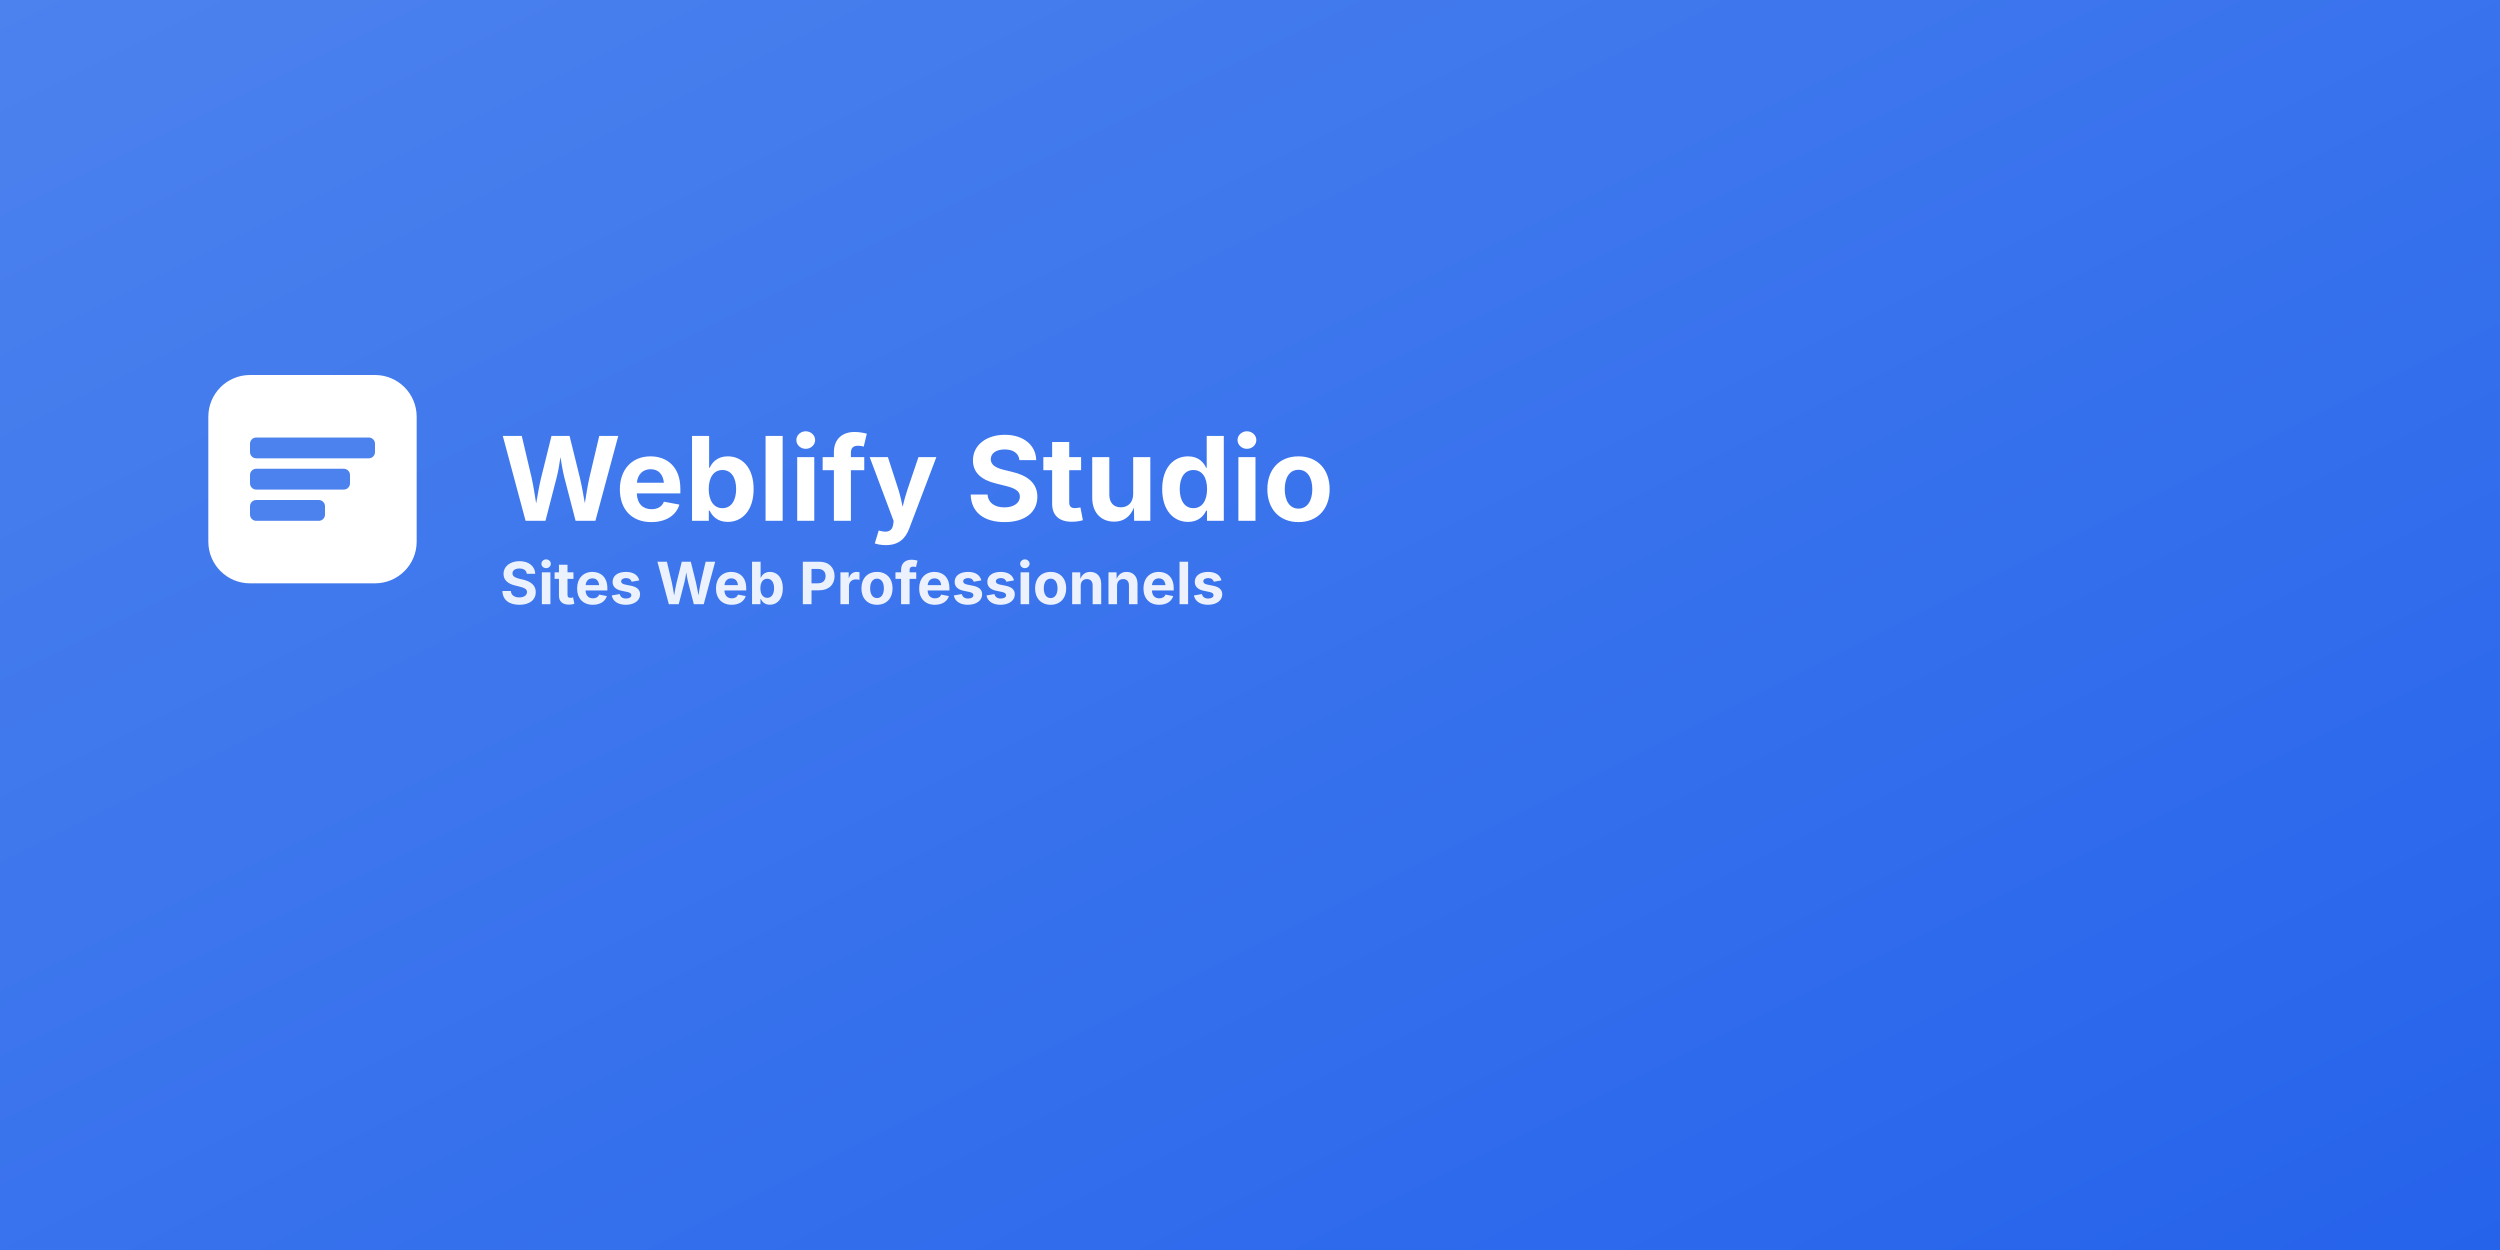
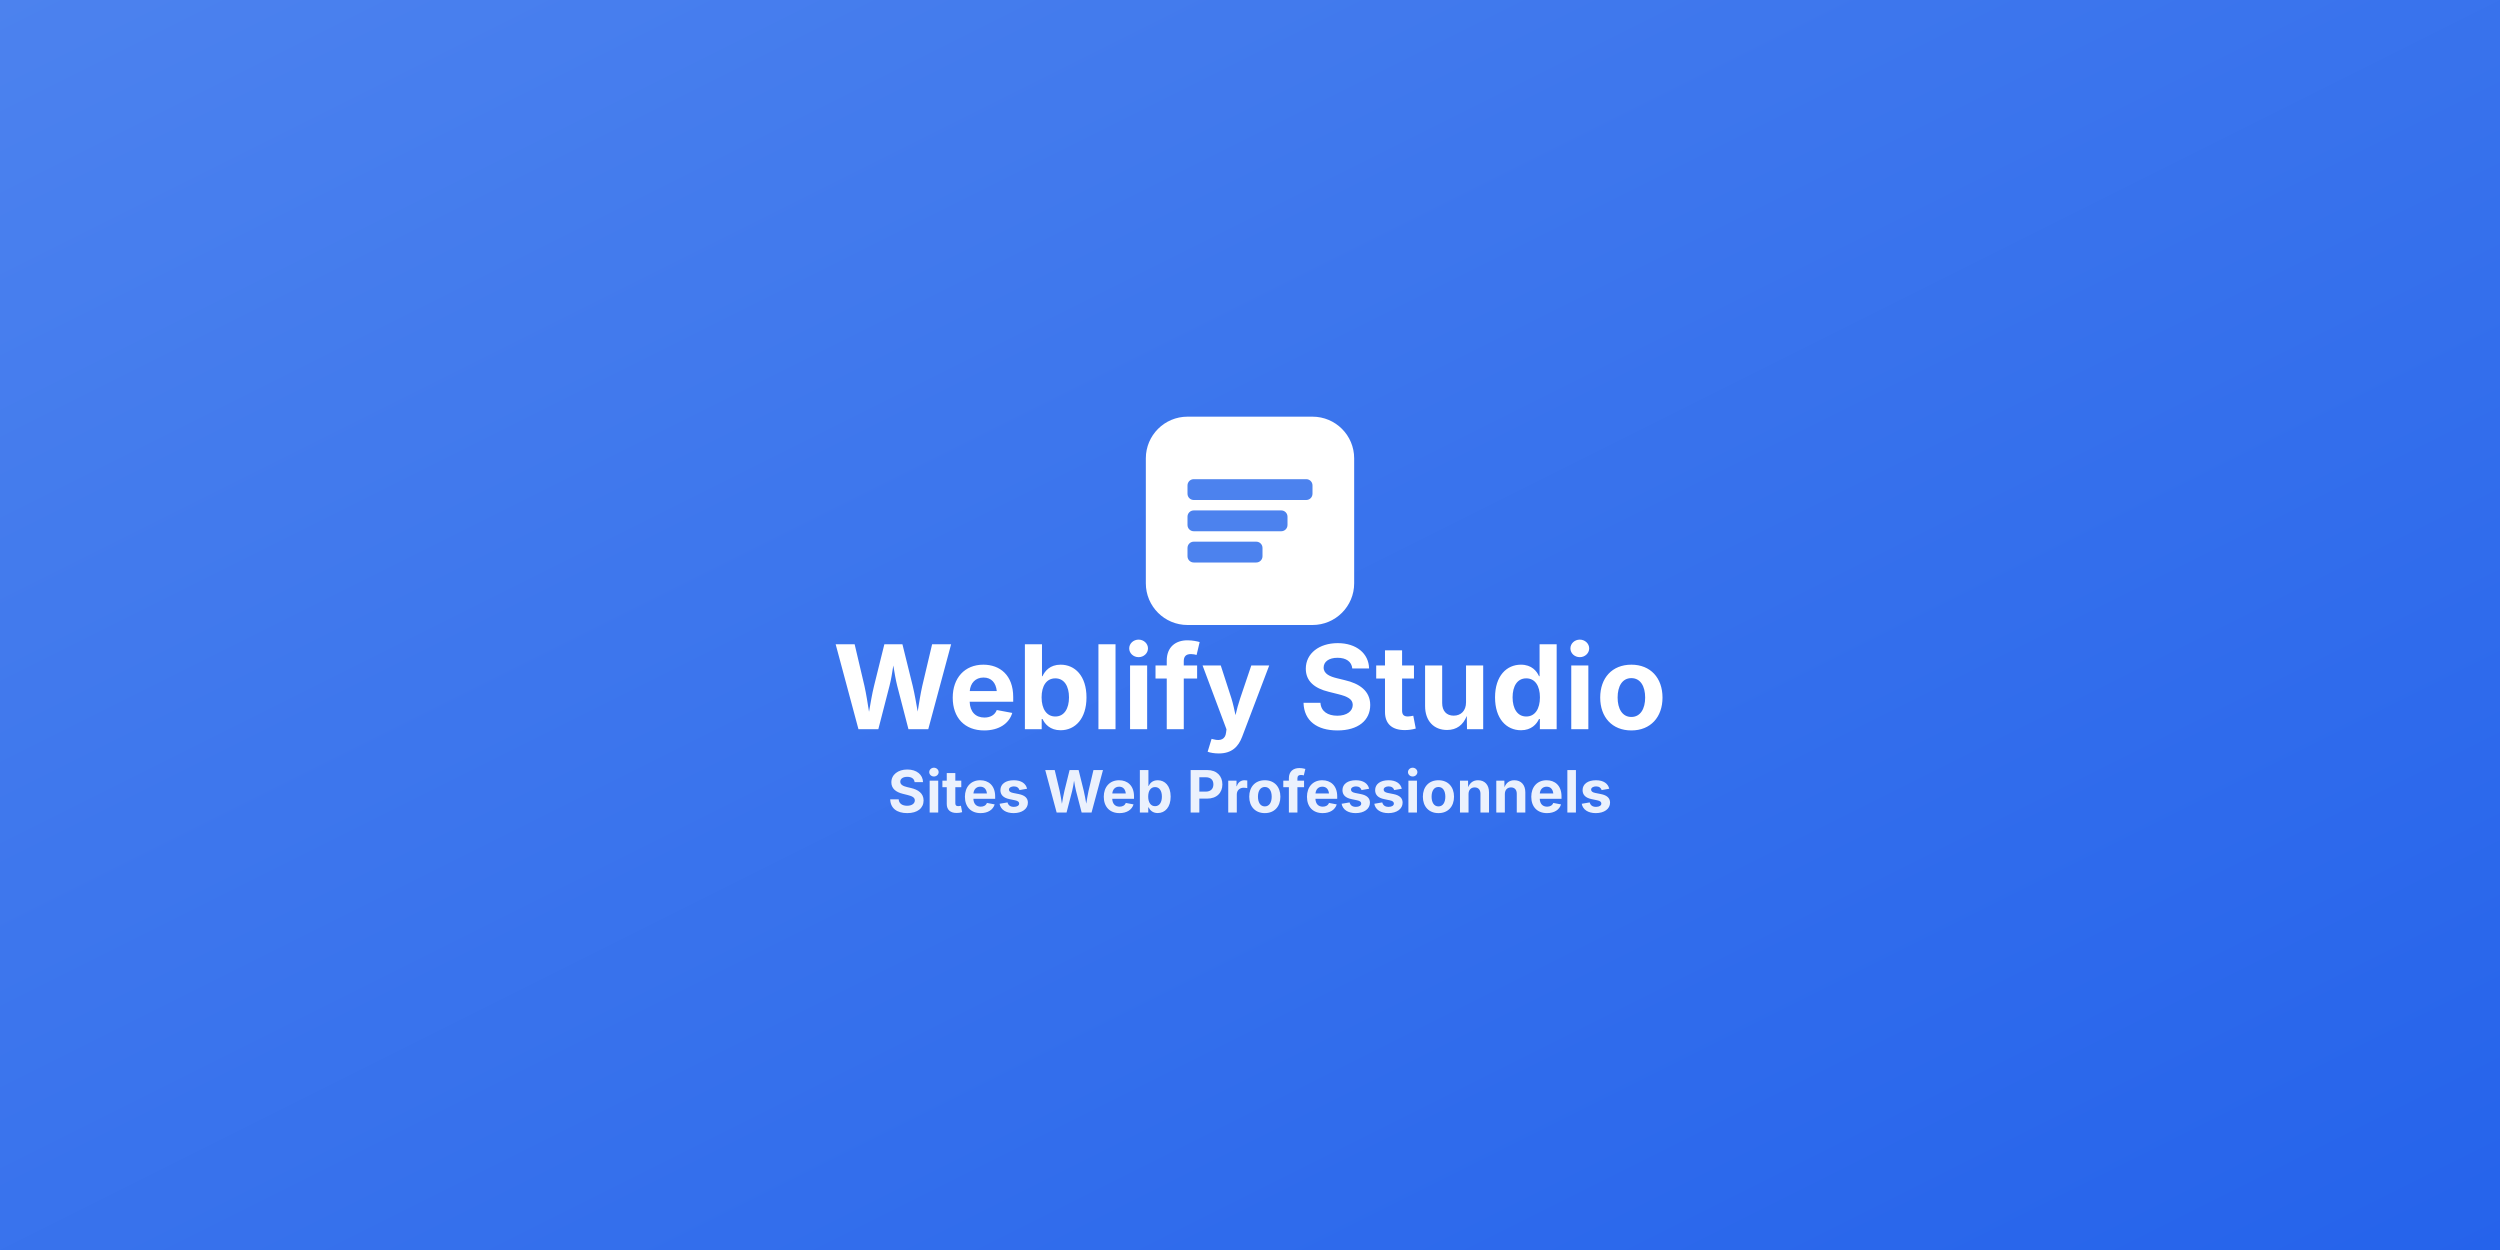
<svg xmlns="http://www.w3.org/2000/svg" version="1.1" width="1200" height="600" viewBox="0 0 1200 600">
  <defs>
    <style>
      .twitter-bg { fill: linear-gradient(135deg, #4c82ee 0%, #2563eb 100%); }
      .twitter-logo-bg { fill: #ffffff; }
      .twitter-logo-lines { fill: #4c82ee; }
      .twitter-text { 
        font-family: 'Inter', sans-serif; 
        font-weight: 700; 
        fill: #ffffff;
      }
      .twitter-title { font-size: 56px; }
      .twitter-subtitle { font-size: 28px; opacity: 0.9; }
    </style>
    <linearGradient id="twitterGradient" x1="0%" y1="0%" x2="100%" y2="100%">
      <stop offset="0%" style="stop-color:#4c82ee;stop-opacity:1" />
      <stop offset="100%" style="stop-color:#2563eb;stop-opacity:1" />
    </linearGradient>
  </defs>
  <rect width="1200" height="600" fill="url(#twitterGradient)" />
-   <g transform="translate(100, 180)">
+   <g transform="translate(550, 200)">
    <rect class="twitter-logo-bg" width="100" height="100" rx="20" />
    <g class="twitter-logo-lines">
      <rect x="20" y="30" width="60" height="10" rx="3" />
      <rect x="20" y="45" width="48" height="10" rx="3" />
      <rect x="20" y="60" width="36" height="10" rx="3" />
    </g>
  </g>
-   <text x="240" y="250" class="twitter-text twitter-title">Weblify Studio</text>
-   <text x="240" y="290" class="twitter-text twitter-subtitle">Sites Web Professionnels</text>
+   <text x="600" y="350" class="twitter-text twitter-title" text-anchor="middle">Weblify Studio</text>
+   <text x="600" y="390" class="twitter-text twitter-subtitle" text-anchor="middle">Sites Web Professionnels</text>
</svg>
